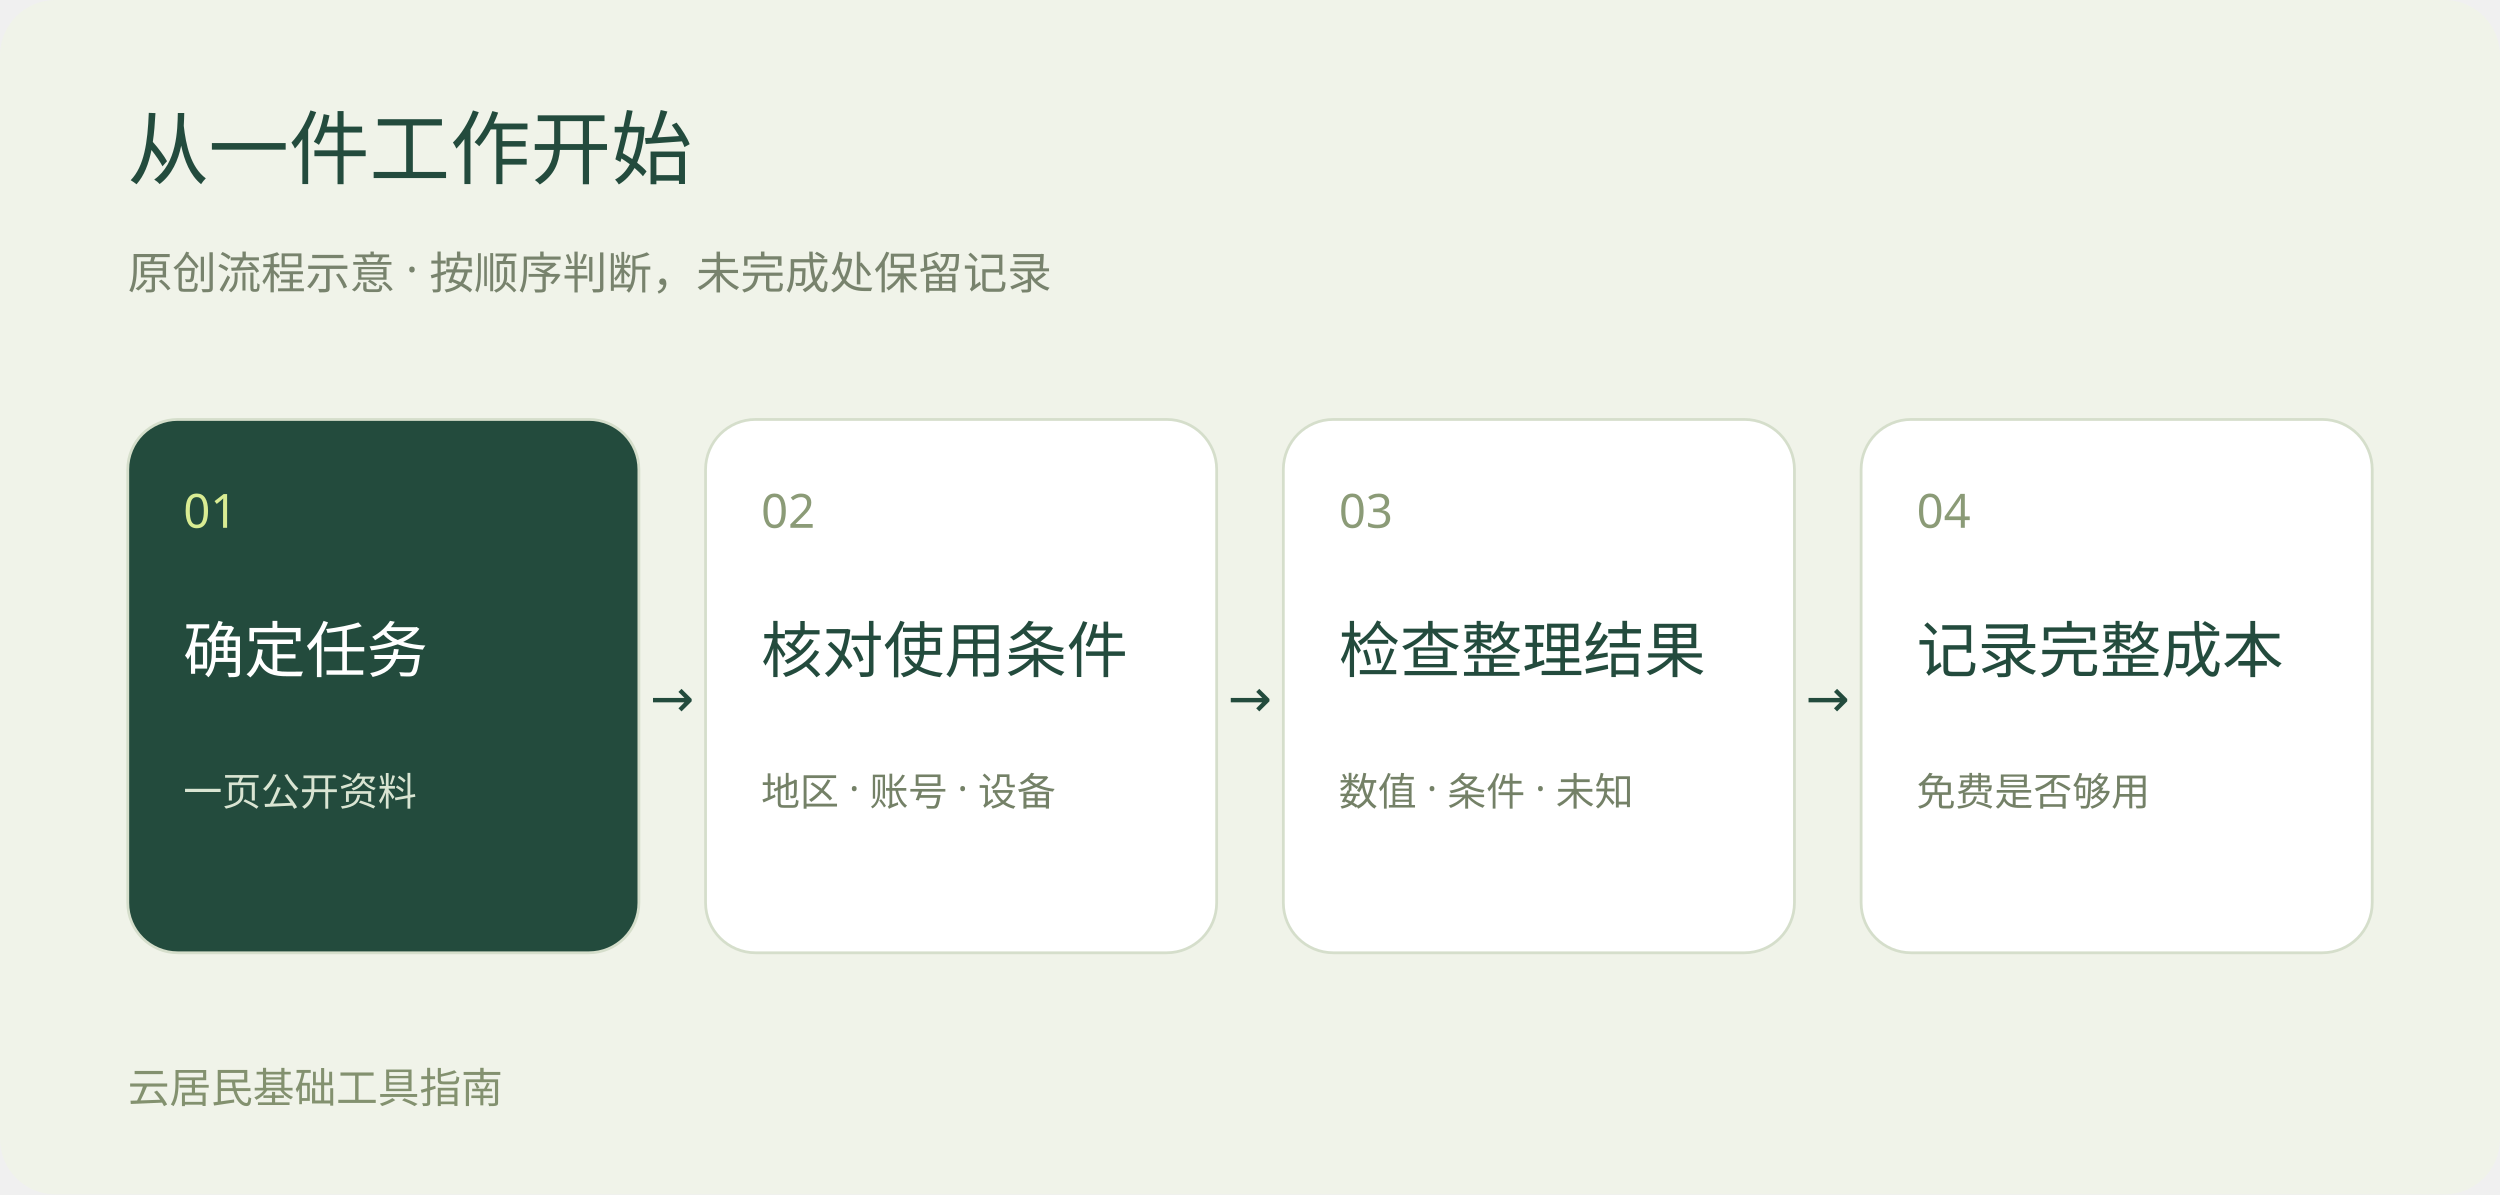
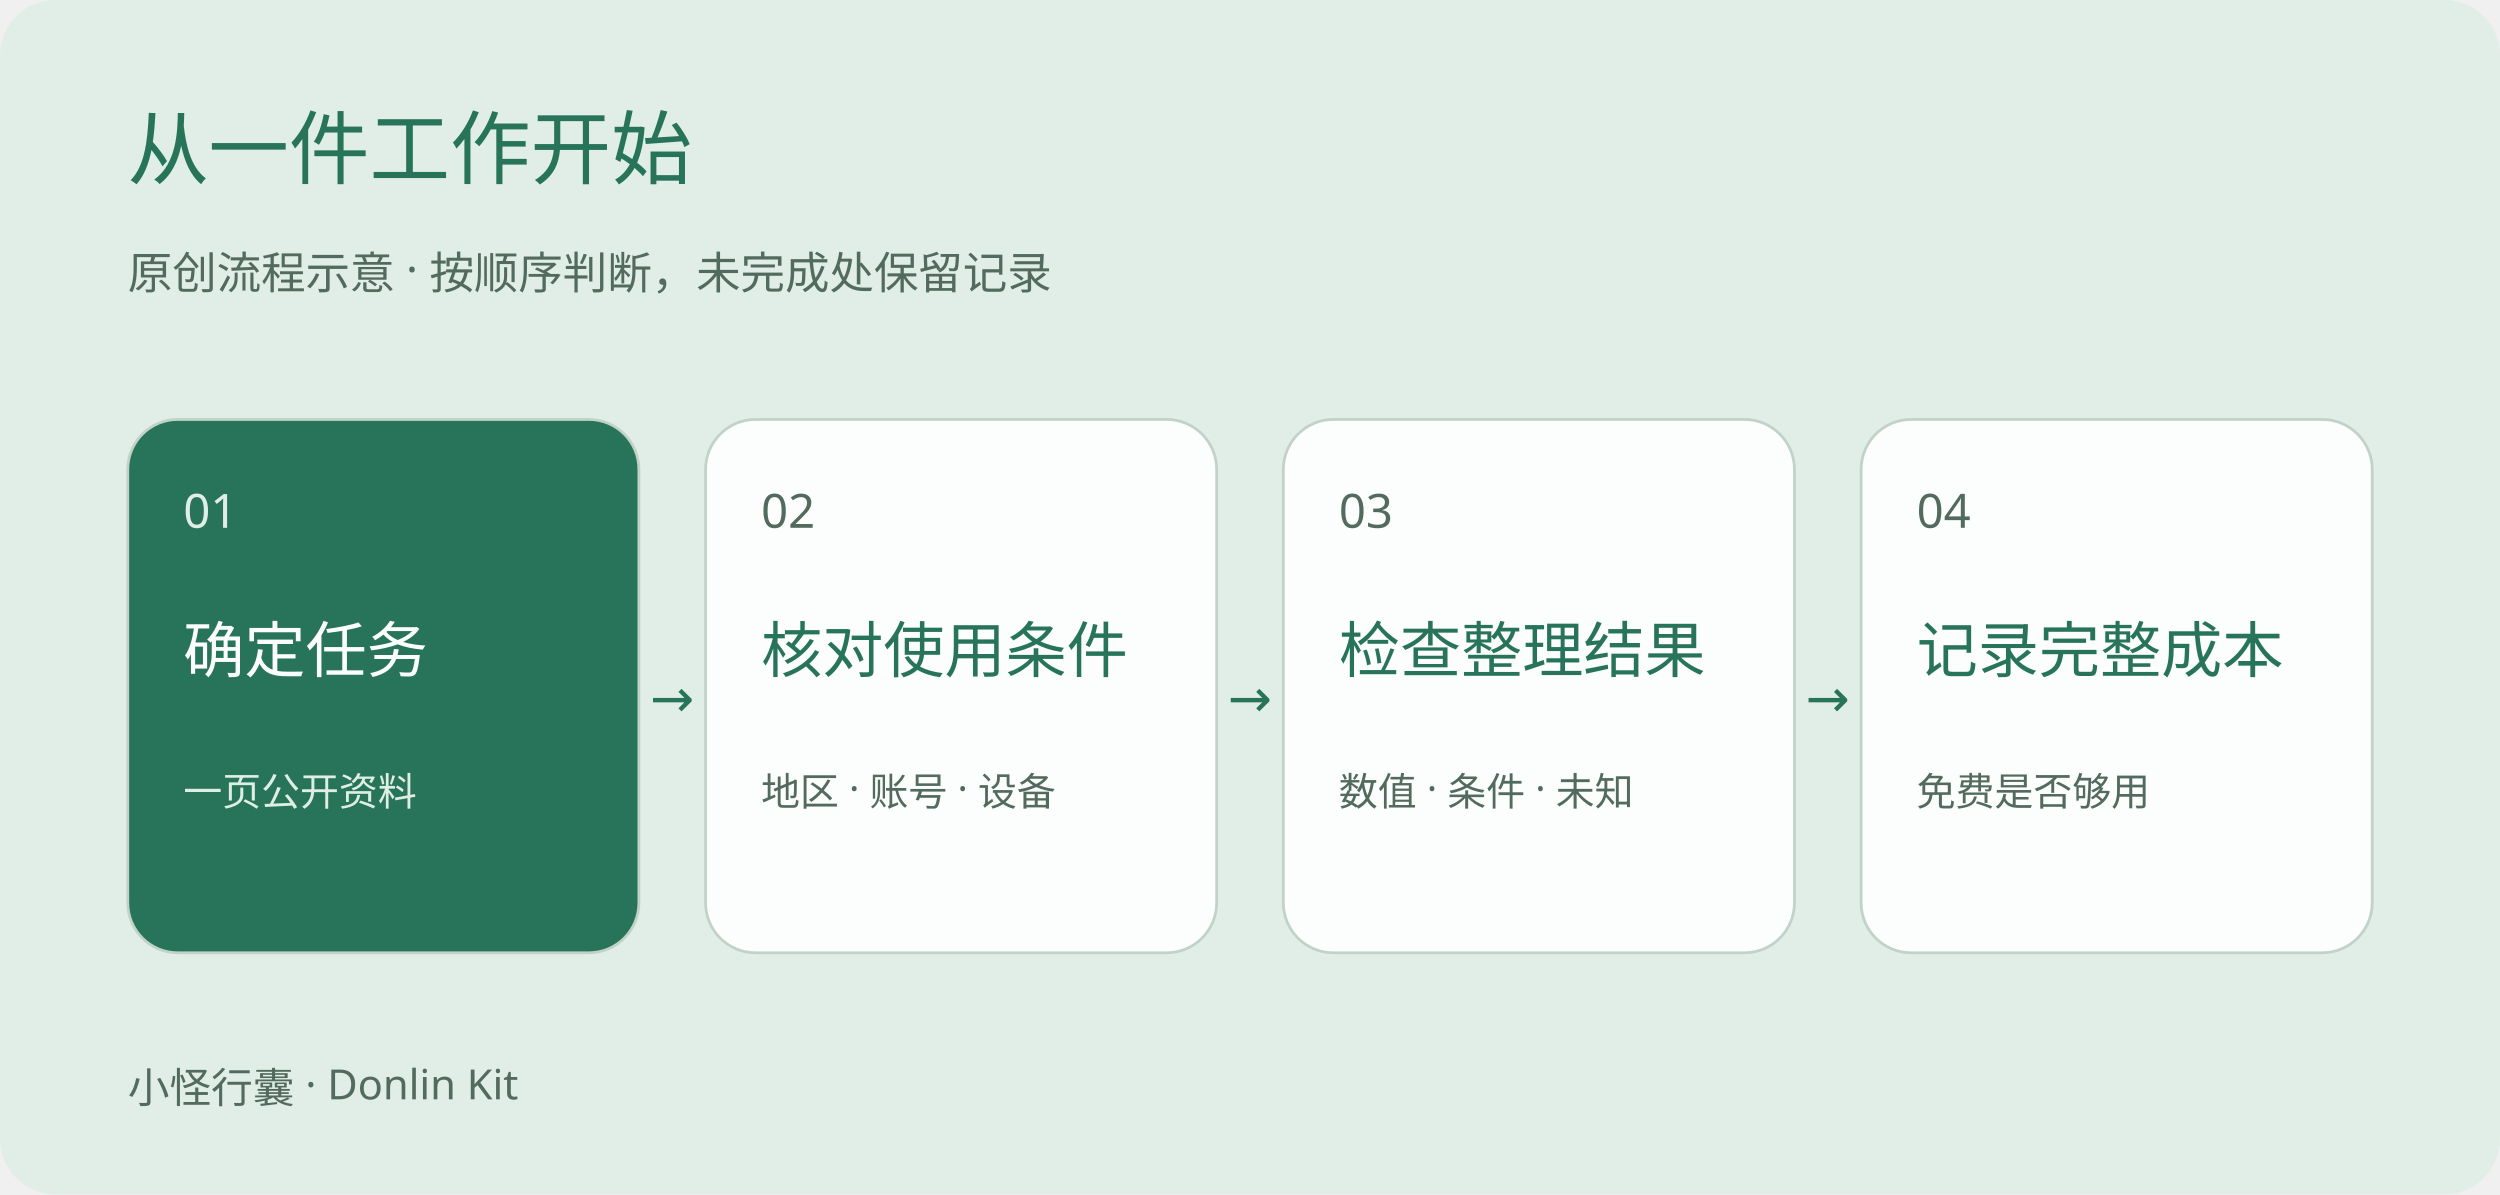
<svg xmlns="http://www.w3.org/2000/svg" viewBox="0 0 900 430" role="img">
-   <rect width="900" height="430" rx="20" fill="#f0f3e9" />
+   <rect width="900" height="430" rx="20" fill="#e0eee7" />
  <g font-family="Microsoft YaHei,PingFang SC,sans-serif">
-     <text x="46" y="64" fill="#234b3d" font-size="29">从一件工作开始</text>
-     <text x="46" y="104" fill="#78836d" font-size="16">原创流程示意 · 按顺序判断，未完成处保留记录</text>
-     <rect x="46" y="151" width="184" height="192" rx="18" fill="#234b3d" stroke="#d5decb" />
-     <text x="66" y="190" fill="#d9ec93" font-size="17">01</text>
-     <text x="66" y="242" fill="#fff" font-size="22">确定任务</text>
-     <text x="66" y="290" fill="#d9e4d2" font-size="14">一页公开资料</text>
-     <text x="234" y="258" fill="#234b3d" font-size="19">→</text>
-     <rect x="254" y="151" width="184" height="192" rx="18" fill="#fff" stroke="#d5decb" />
-     <text x="274" y="190" fill="#8b9b77" font-size="17">02</text>
-     <text x="274" y="242" fill="#234b3d" font-size="22">核对使用条件</text>
-     <text x="274" y="290" fill="#748167" font-size="14">地区 · 账号 · 设备</text>
-     <text x="442" y="258" fill="#234b3d" font-size="19">→</text>
-     <rect x="462" y="151" width="184" height="192" rx="18" fill="#fff" stroke="#d5decb" />
-     <text x="482" y="190" fill="#8b9b77" font-size="17">03</text>
-     <text x="482" y="242" fill="#234b3d" font-size="22">检查整理结果</text>
-     <text x="482" y="290" fill="#748167" font-size="14">数值 · 条件 · 未知</text>
-     <text x="650" y="258" fill="#234b3d" font-size="19">→</text>
-     <rect x="670" y="151" width="184" height="192" rx="18" fill="#fff" stroke="#d5decb" />
-     <text x="690" y="190" fill="#8b9b77" font-size="17">04</text>
-     <text x="690" y="242" fill="#234b3d" font-size="22">记录完整成本</text>
-     <text x="690" y="290" fill="#748167" font-size="14">免费是否够用</text>
-     <text x="46" y="397" fill="#83916f" font-size="15">云居民基础工具指南</text>
+     <text x="46" y="64" fill="#28745a" font-size="29">从一件工作开始</text>
+     <text x="46" y="104" fill="#536b5e" font-size="16">原创流程示意 · 按顺序判断，未完成处保留记录</text>
+     <rect x="46" y="151" width="184" height="192" rx="18" fill="#28745a" stroke="#c1d2c8" />
+     <text x="66" y="190" fill="#e0eee7" font-size="17">01</text>
+     <text x="66" y="242" fill="#fcfefd" font-size="22">确定任务</text>
+     <text x="66" y="290" fill="#deeee5" font-size="14">一页公开资料</text>
+     <text x="234" y="258" fill="#28745a" font-size="19">→</text>
+     <rect x="254" y="151" width="184" height="192" rx="18" fill="#fcfefd" stroke="#c1d2c8" />
+     <text x="274" y="190" fill="#536b5e" font-size="17">02</text>
+     <text x="274" y="242" fill="#28745a" font-size="22">核对使用条件</text>
+     <text x="274" y="290" fill="#536b5e" font-size="14">地区 · 账号 · 设备</text>
+     <text x="442" y="258" fill="#28745a" font-size="19">→</text>
+     <rect x="462" y="151" width="184" height="192" rx="18" fill="#fcfefd" stroke="#c1d2c8" />
+     <text x="482" y="190" fill="#536b5e" font-size="17">03</text>
+     <text x="482" y="242" fill="#28745a" font-size="22">检查整理结果</text>
+     <text x="482" y="290" fill="#536b5e" font-size="14">数值 · 条件 · 未知</text>
+     <text x="650" y="258" fill="#28745a" font-size="19">→</text>
+     <rect x="670" y="151" width="184" height="192" rx="18" fill="#fcfefd" stroke="#c1d2c8" />
+     <text x="690" y="190" fill="#536b5e" font-size="17">04</text>
+     <text x="690" y="242" fill="#28745a" font-size="22">记录完整成本</text>
+     <text x="690" y="290" fill="#536b5e" font-size="14">免费是否够用</text>
+     <text x="46" y="397" fill="#536b5e" font-size="15">小怪行囊 · Donlin Kit</text>
  </g>
</svg>
